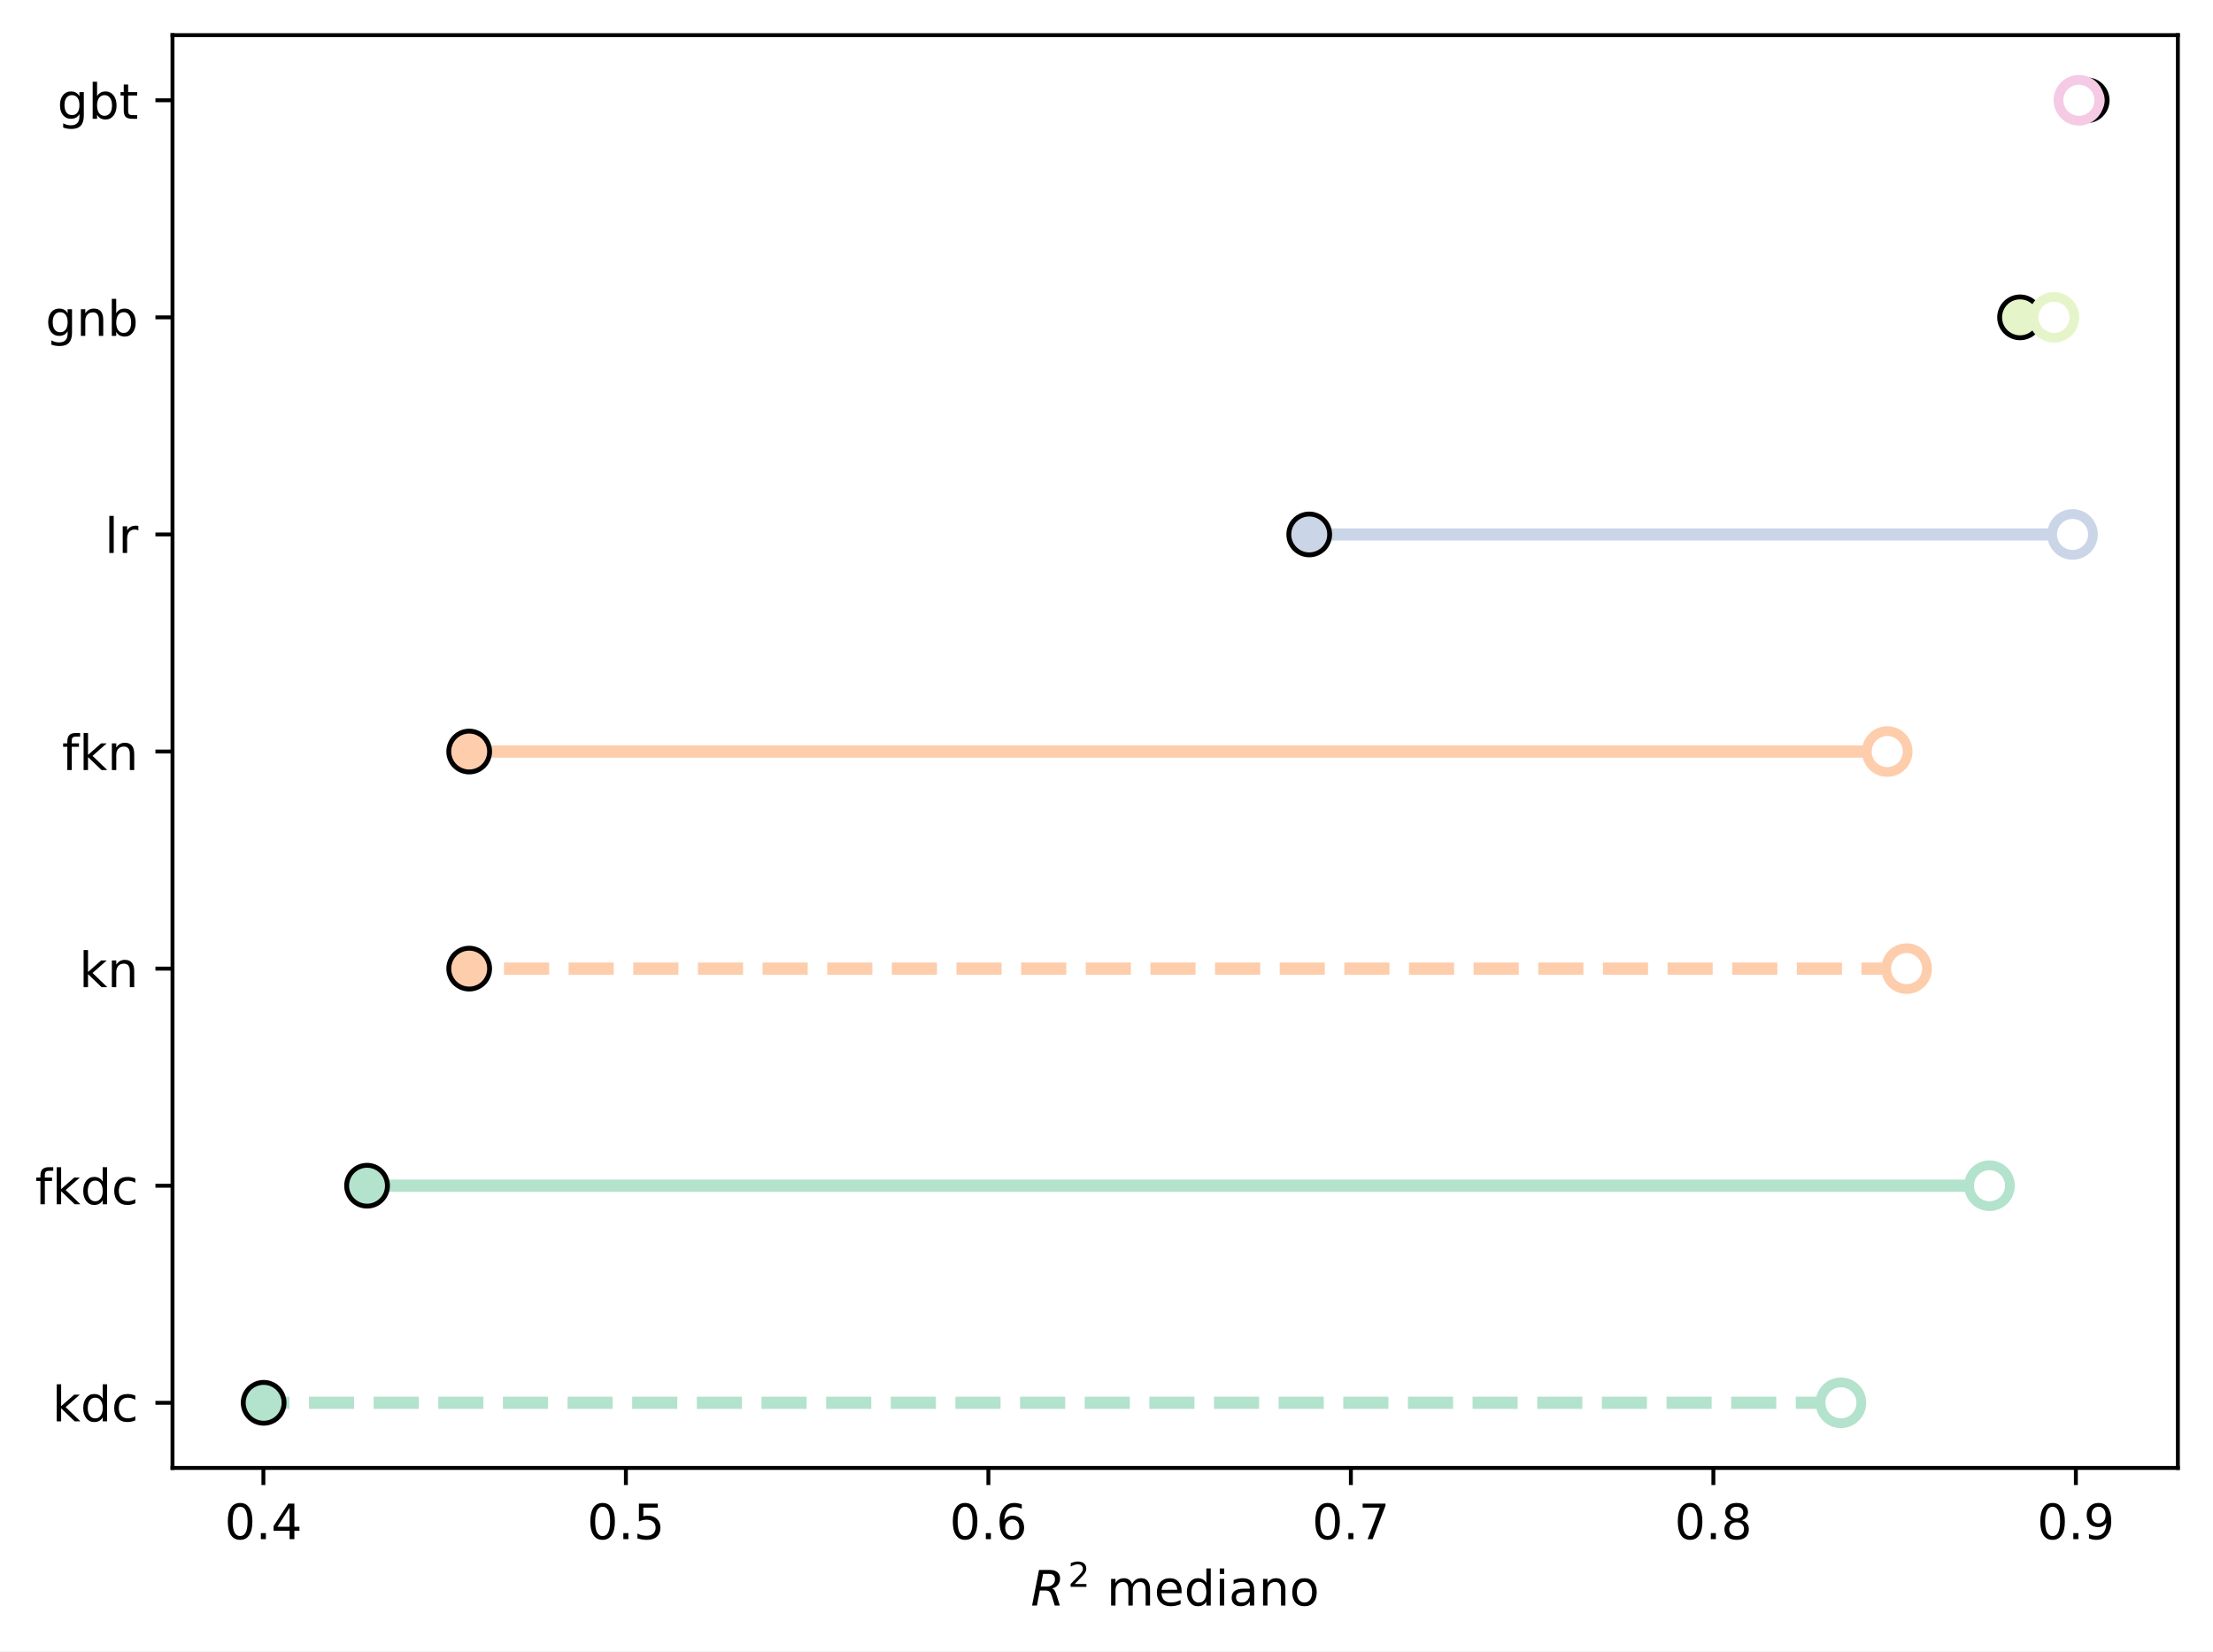
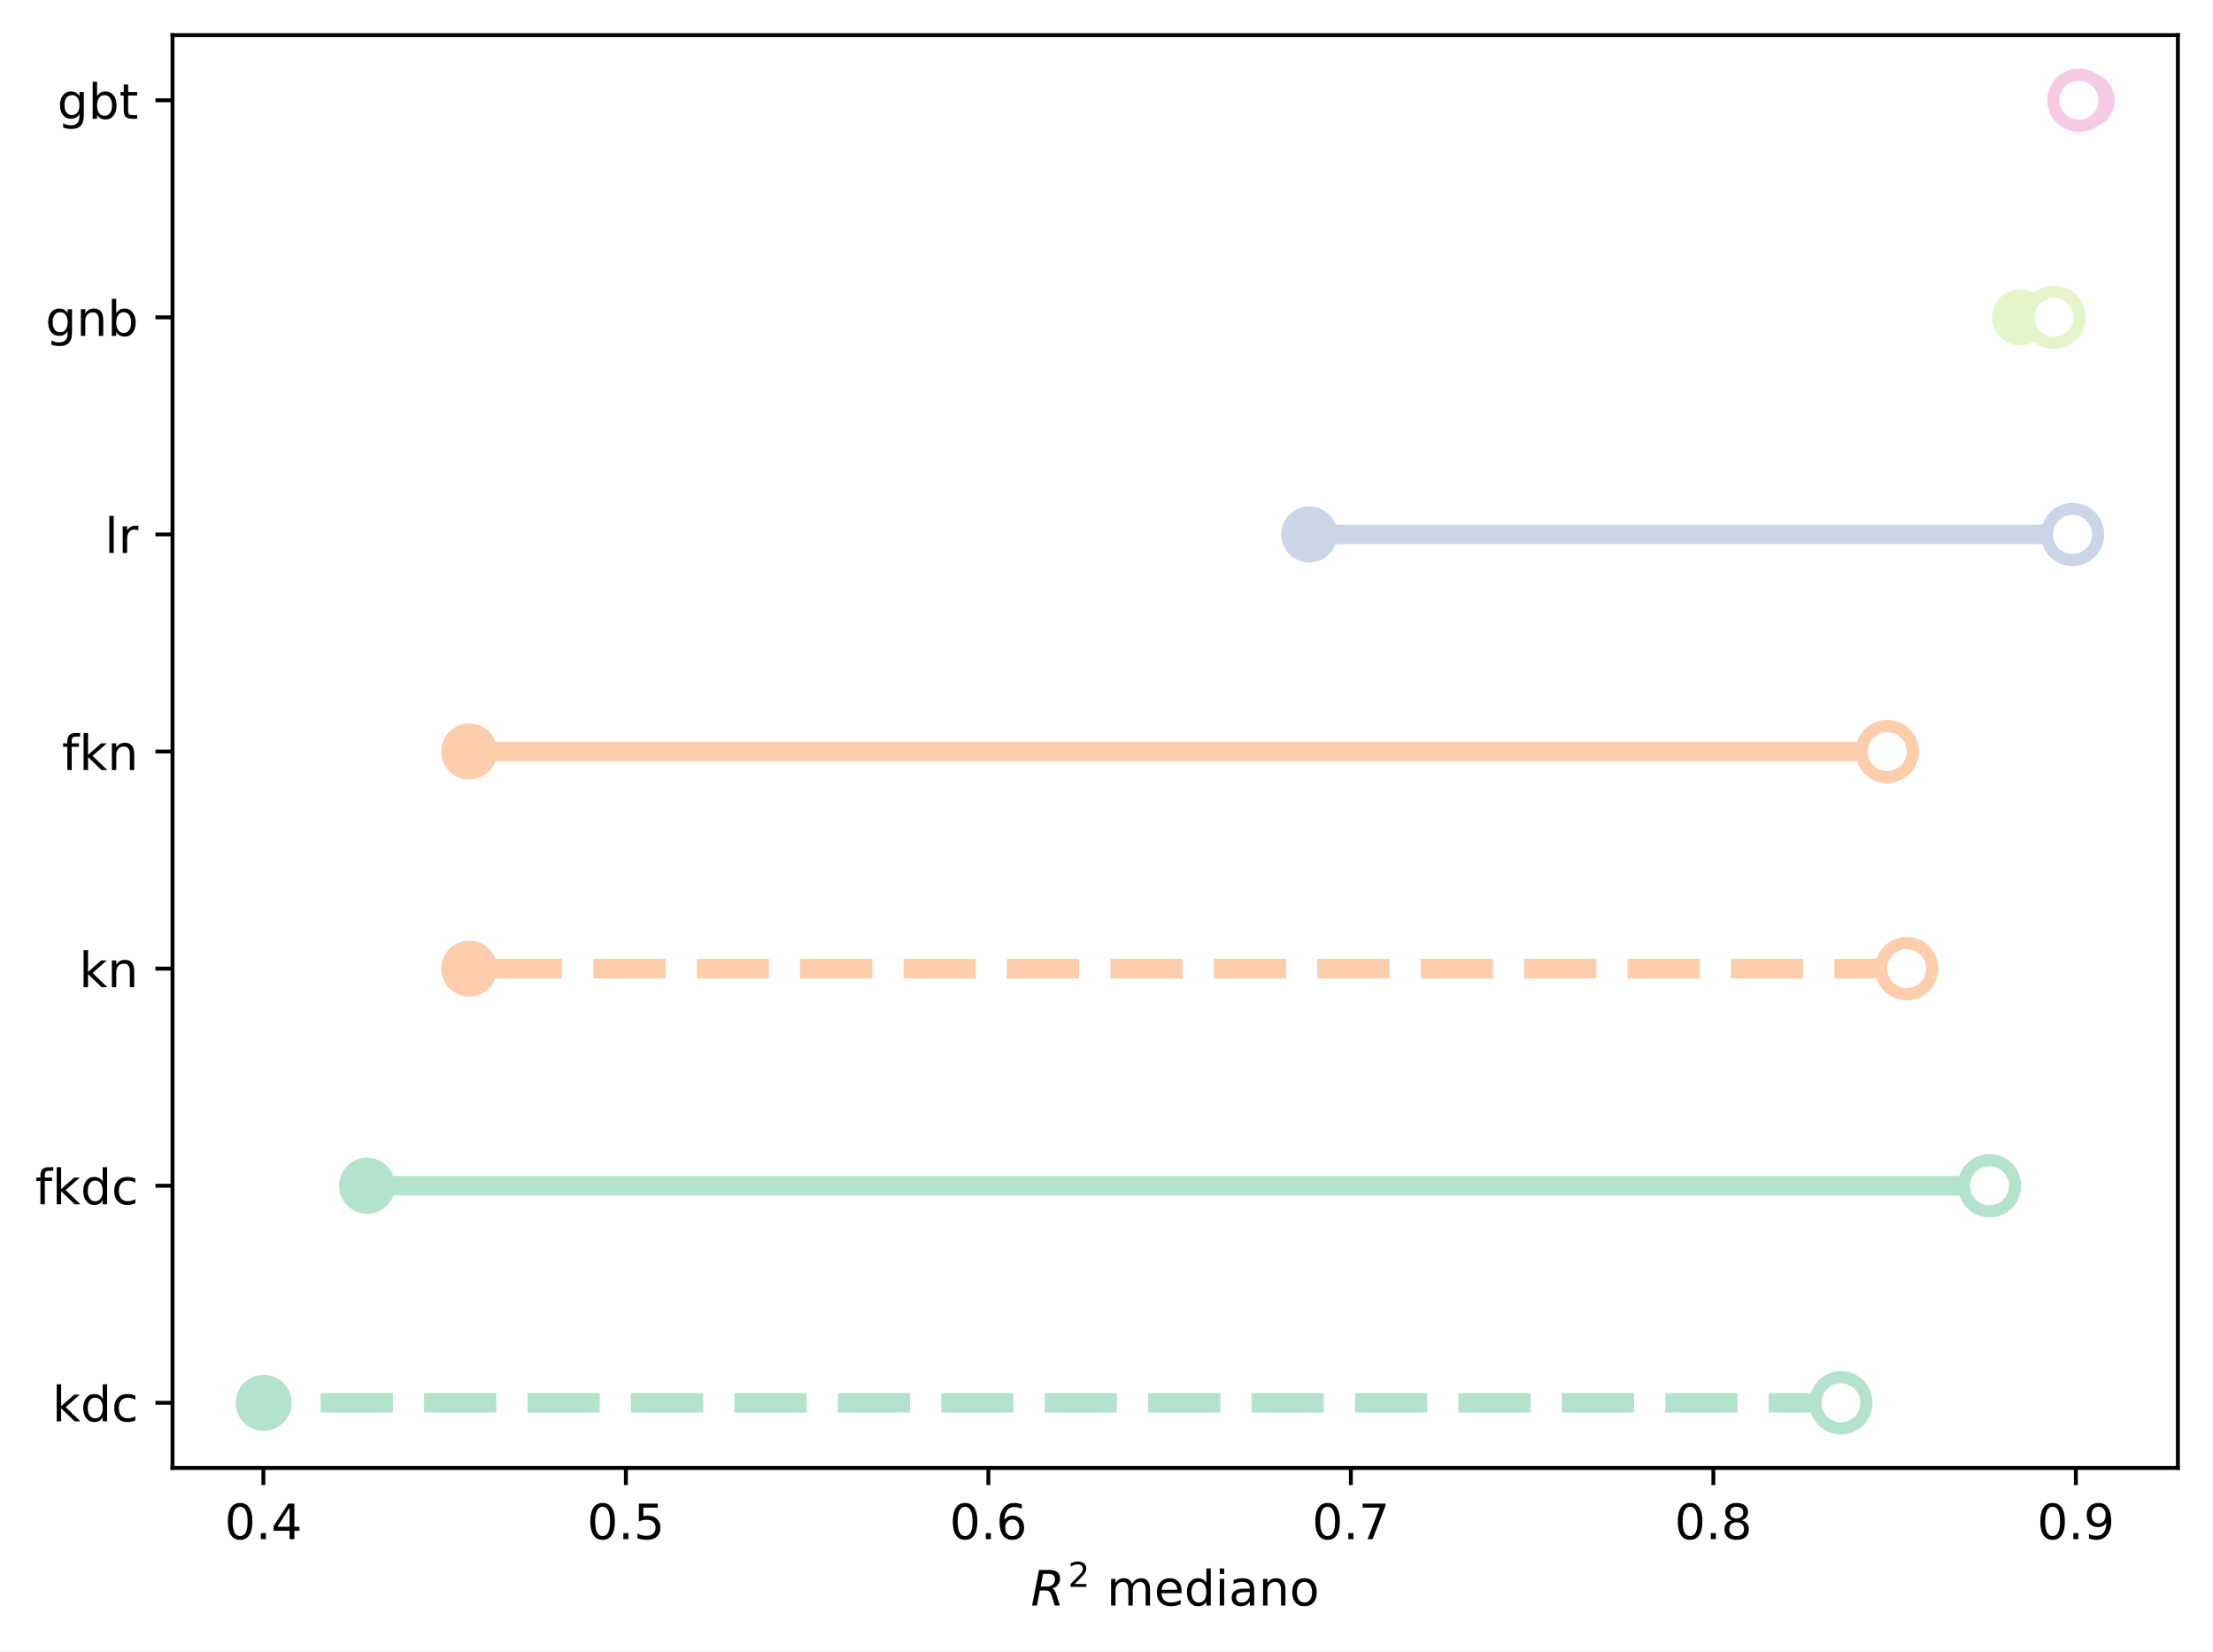
<svg xmlns="http://www.w3.org/2000/svg" xmlns:xlink="http://www.w3.org/1999/xlink" width="453.6pt" height="338.4pt" viewBox="0 0 453.6 338.4" version="1.1">
  <defs>
    <style type="text/css">*{stroke-linejoin: round; stroke-linecap: butt}</style>
  </defs>
  <g id="figure_1">
    <g id="patch_1">
      <path d="M 0 338.4  L 453.6 338.4  L 453.6 0  L 0 0  z " style="fill: #ffffff" />
    </g>
    <g id="axes_1">
      <g id="patch_2">
        <path d="M 35.358 300.844  L 446.4 300.844  L 446.4 7.2  L 35.358 7.2  z " style="fill: #ffffff" />
      </g>
      <g id="line2d_1">
-         <path d="M 377.332 287.496  L 54.042 287.496  " clip-path="url(#p3ab5bfc356)" style="fill: none; stroke-dasharray: 9.25,4; stroke-dashoffset: 0; stroke: #b3e2cd; stroke-width: 2.5" />
+         <path d="M 377.332 287.496  L 54.042 287.496  " clip-path="url(#p3ab5bfc356)" style="fill: none; stroke-dasharray: 14.8,6.4; stroke-dashoffset: 0; stroke: #b3e2cd; stroke-width: 4" />
      </g>
      <g id="line2d_2">
-         <path d="M 407.789 243.005  L 75.236 243.005  " clip-path="url(#p3ab5bfc356)" style="fill: none; stroke: #b3e2cd; stroke-width: 2.5; stroke-linecap: square" />
+         <path d="M 407.789 243.005  L 75.236 243.005  " clip-path="url(#p3ab5bfc356)" style="fill: none; stroke: #b3e2cd; stroke-width: 4; stroke-linecap: square" />
      </g>
      <g id="line2d_3">
-         <path d="M 390.8 198.513  L 96.171 198.513  " clip-path="url(#p3ab5bfc356)" style="fill: none; stroke-dasharray: 9.25,4; stroke-dashoffset: 0; stroke: #fdcdac; stroke-width: 2.5" />
+         <path d="M 390.8 198.513  L 96.171 198.513  " clip-path="url(#p3ab5bfc356)" style="fill: none; stroke-dasharray: 14.8,6.4; stroke-dashoffset: 0; stroke: #fdcdac; stroke-width: 4" />
      </g>
      <g id="line2d_4">
-         <path d="M 386.832 154.022  L 96.171 154.022  " clip-path="url(#p3ab5bfc356)" style="fill: none; stroke: #fdcdac; stroke-width: 2.5; stroke-linecap: square" />
+         <path d="M 386.832 154.022  L 96.171 154.022  " clip-path="url(#p3ab5bfc356)" style="fill: none; stroke: #fdcdac; stroke-width: 4; stroke-linecap: square" />
      </g>
      <g id="line2d_5">
-         <path d="M 424.81 109.53  L 268.357 109.53  " clip-path="url(#p3ab5bfc356)" style="fill: none; stroke: #cbd5e8; stroke-width: 2.5; stroke-linecap: square" />
+         <path d="M 424.81 109.53  L 268.357 109.53  " clip-path="url(#p3ab5bfc356)" style="fill: none; stroke: #cbd5e8; stroke-width: 4; stroke-linecap: square" />
      </g>
      <g id="line2d_6">
-         <path d="M 421.004 65.039  L 414.052 65.039  " clip-path="url(#p3ab5bfc356)" style="fill: none; stroke: #e6f5c9; stroke-width: 2.5; stroke-linecap: square" />
+         <path d="M 421.004 65.039  L 414.052 65.039  " clip-path="url(#p3ab5bfc356)" style="fill: none; stroke: #e6f5c9; stroke-width: 4; stroke-linecap: square" />
      </g>
      <g id="line2d_7">
-         <path d="M 426.115 20.547  L 427.716 20.547  " clip-path="url(#p3ab5bfc356)" style="fill: none; stroke: #f4cae4; stroke-width: 2.5; stroke-linecap: square" />
+         <path d="M 426.115 20.547  L 427.716 20.547  " clip-path="url(#p3ab5bfc356)" style="fill: none; stroke: #f4cae4; stroke-width: 4; stroke-linecap: square" />
      </g>
      <g id="matplotlib.axis_1">
        <g id="xtick_1">
          <g id="line2d_8">
            <defs>
              <path id="m38f3b05bbe" d="M 0 0  L 0 3.5  " style="stroke: #000000; stroke-width: 0.8" />
            </defs>
            <g>
              <use xlink:href="#m38f3b05bbe" x="53.988" y="300.844" style="stroke: #000000; stroke-width: 0.8" />
            </g>
          </g>
          <g id="text_1">
            <g transform="translate(46.03675 315.4422) scale(0.1 -0.1)">
              <defs>
                <path id="DejaVuSans-30" d="M 2034 4250  Q 1547 4250 1301 3770  Q 1056 3291 1056 2328  Q 1056 1369 1301 889  Q 1547 409 2034 409  Q 2525 409 2770 889  Q 3016 1369 3016 2328  Q 3016 3291 2770 3770  Q 2525 4250 2034 4250  z M 2034 4750  Q 2819 4750 3233 4129  Q 3647 3509 3647 2328  Q 3647 1150 3233 529  Q 2819 -91 2034 -91  Q 1250 -91 836 529  Q 422 1150 422 2328  Q 422 3509 836 4129  Q 1250 4750 2034 4750  z " transform="scale(0.015625)" />
                <path id="DejaVuSans-2e" d="M 684 794  L 1344 794  L 1344 0  L 684 0  L 684 794  z " transform="scale(0.015625)" />
                <path id="DejaVuSans-34" d="M 2419 4116  L 825 1625  L 2419 1625  L 2419 4116  z M 2253 4666  L 3047 4666  L 3047 1625  L 3713 1625  L 3713 1100  L 3047 1100  L 3047 0  L 2419 0  L 2419 1100  L 313 1100  L 313 1709  L 2253 4666  z " transform="scale(0.015625)" />
              </defs>
              <use xlink:href="#DejaVuSans-30" />
              <use xlink:href="#DejaVuSans-2e" transform="translate(63.62305 0)" />
              <use xlink:href="#DejaVuSans-34" transform="translate(95.41016 0)" />
            </g>
          </g>
        </g>
        <g id="xtick_2">
          <g id="line2d_9">
            <g>
              <use xlink:href="#m38f3b05bbe" x="128.289" y="300.844" style="stroke: #000000; stroke-width: 0.8" />
            </g>
          </g>
          <g id="text_2">
            <g transform="translate(120.3375 315.4422) scale(0.1 -0.1)">
              <defs>
                <path id="DejaVuSans-35" d="M 691 4666  L 3169 4666  L 3169 4134  L 1269 4134  L 1269 2991  Q 1406 3038 1543 3061  Q 1681 3084 1819 3084  Q 2600 3084 3056 2656  Q 3513 2228 3513 1497  Q 3513 744 3044 326  Q 2575 -91 1722 -91  Q 1428 -91 1123 -41  Q 819 9 494 109  L 494 744  Q 775 591 1075 516  Q 1375 441 1709 441  Q 2250 441 2565 725  Q 2881 1009 2881 1497  Q 2881 1984 2565 2268  Q 2250 2553 1709 2553  Q 1456 2553 1204 2497  Q 953 2441 691 2322  L 691 4666  z " transform="scale(0.015625)" />
              </defs>
              <use xlink:href="#DejaVuSans-30" />
              <use xlink:href="#DejaVuSans-2e" transform="translate(63.62305 0)" />
              <use xlink:href="#DejaVuSans-35" transform="translate(95.41016 0)" />
            </g>
          </g>
        </g>
        <g id="xtick_3">
          <g id="line2d_10">
            <g>
              <use xlink:href="#m38f3b05bbe" x="202.59" y="300.844" style="stroke: #000000; stroke-width: 0.8" />
            </g>
          </g>
          <g id="text_3">
            <g transform="translate(194.6382 315.4422) scale(0.1 -0.1)">
              <defs>
                <path id="DejaVuSans-36" d="M 2113 2584  Q 1688 2584 1439 2293  Q 1191 2003 1191 1497  Q 1191 994 1439 701  Q 1688 409 2113 409  Q 2538 409 2786 701  Q 3034 994 3034 1497  Q 3034 2003 2786 2293  Q 2538 2584 2113 2584  z M 3366 4563  L 3366 3988  Q 3128 4100 2886 4159  Q 2644 4219 2406 4219  Q 1781 4219 1451 3797  Q 1122 3375 1075 2522  Q 1259 2794 1537 2939  Q 1816 3084 2150 3084  Q 2853 3084 3261 2657  Q 3669 2231 3669 1497  Q 3669 778 3244 343  Q 2819 -91 2113 -91  Q 1303 -91 875 529  Q 447 1150 447 2328  Q 447 3434 972 4092  Q 1497 4750 2381 4750  Q 2619 4750 2861 4703  Q 3103 4656 3366 4563  z " transform="scale(0.015625)" />
              </defs>
              <use xlink:href="#DejaVuSans-30" />
              <use xlink:href="#DejaVuSans-2e" transform="translate(63.62305 0)" />
              <use xlink:href="#DejaVuSans-36" transform="translate(95.41016 0)" />
            </g>
          </g>
        </g>
        <g id="xtick_4">
          <g id="line2d_11">
            <g>
              <use xlink:href="#m38f3b05bbe" x="276.89" y="300.844" style="stroke: #000000; stroke-width: 0.8" />
            </g>
          </g>
          <g id="text_4">
            <g transform="translate(268.9389 315.4422) scale(0.1 -0.1)">
              <defs>
                <path id="DejaVuSans-37" d="M 525 4666  L 3525 4666  L 3525 4397  L 1831 0  L 1172 0  L 2766 4134  L 525 4134  L 525 4666  z " transform="scale(0.015625)" />
              </defs>
              <use xlink:href="#DejaVuSans-30" />
              <use xlink:href="#DejaVuSans-2e" transform="translate(63.62305 0)" />
              <use xlink:href="#DejaVuSans-37" transform="translate(95.41016 0)" />
            </g>
          </g>
        </g>
        <g id="xtick_5">
          <g id="line2d_12">
            <g>
              <use xlink:href="#m38f3b05bbe" x="351.191" y="300.844" style="stroke: #000000; stroke-width: 0.8" />
            </g>
          </g>
          <g id="text_5">
            <g transform="translate(343.2396 315.4422) scale(0.1 -0.1)">
              <defs>
                <path id="DejaVuSans-38" d="M 2034 2216  Q 1584 2216 1326 1975  Q 1069 1734 1069 1313  Q 1069 891 1326 650  Q 1584 409 2034 409  Q 2484 409 2743 651  Q 3003 894 3003 1313  Q 3003 1734 2745 1975  Q 2488 2216 2034 2216  z M 1403 2484  Q 997 2584 770 2862  Q 544 3141 544 3541  Q 544 4100 942 4425  Q 1341 4750 2034 4750  Q 2731 4750 3128 4425  Q 3525 4100 3525 3541  Q 3525 3141 3298 2862  Q 3072 2584 2669 2484  Q 3125 2378 3379 2068  Q 3634 1759 3634 1313  Q 3634 634 3220 271  Q 2806 -91 2034 -91  Q 1263 -91 848 271  Q 434 634 434 1313  Q 434 1759 690 2068  Q 947 2378 1403 2484  z M 1172 3481  Q 1172 3119 1398 2916  Q 1625 2713 2034 2713  Q 2441 2713 2670 2916  Q 2900 3119 2900 3481  Q 2900 3844 2670 4047  Q 2441 4250 2034 4250  Q 1625 4250 1398 4047  Q 1172 3844 1172 3481  z " transform="scale(0.015625)" />
              </defs>
              <use xlink:href="#DejaVuSans-30" />
              <use xlink:href="#DejaVuSans-2e" transform="translate(63.62305 0)" />
              <use xlink:href="#DejaVuSans-38" transform="translate(95.41016 0)" />
            </g>
          </g>
        </g>
        <g id="xtick_6">
          <g id="line2d_13">
            <g>
              <use xlink:href="#m38f3b05bbe" x="425.492" y="300.844" style="stroke: #000000; stroke-width: 0.8" />
            </g>
          </g>
          <g id="text_6">
            <g transform="translate(417.5403 315.4422) scale(0.1 -0.1)">
              <defs>
                <path id="DejaVuSans-39" d="M 703 97  L 703 672  Q 941 559 1184 500  Q 1428 441 1663 441  Q 2288 441 2617 861  Q 2947 1281 2994 2138  Q 2813 1869 2534 1725  Q 2256 1581 1919 1581  Q 1219 1581 811 2004  Q 403 2428 403 3163  Q 403 3881 828 4315  Q 1253 4750 1959 4750  Q 2769 4750 3195 4129  Q 3622 3509 3622 2328  Q 3622 1225 3098 567  Q 2575 -91 1691 -91  Q 1453 -91 1209 -44  Q 966 3 703 97  z M 1959 2075  Q 2384 2075 2632 2365  Q 2881 2656 2881 3163  Q 2881 3666 2632 3958  Q 2384 4250 1959 4250  Q 1534 4250 1286 3958  Q 1038 3666 1038 3163  Q 1038 2656 1286 2365  Q 1534 2075 1959 2075  z " transform="scale(0.015625)" />
              </defs>
              <use xlink:href="#DejaVuSans-30" />
              <use xlink:href="#DejaVuSans-2e" transform="translate(63.62305 0)" />
              <use xlink:href="#DejaVuSans-39" transform="translate(95.41016 0)" />
            </g>
          </g>
        </g>
        <g id="text_7">
          <g transform="translate(211.2789 329.1203) scale(0.1 -0.1)">
            <defs>
              <path id="DejaVuSans-Oblique-52" d="M 1613 4147  L 1294 2491  L 2106 2491  Q 2584 2491 2879 2755  Q 3175 3019 3175 3444  Q 3175 3784 2976 3965  Q 2778 4147 2406 4147  L 1613 4147  z M 2772 2241  Q 2972 2194 3105 2009  Q 3238 1825 3413 1275  L 3809 0  L 3144 0  L 2778 1197  Q 2638 1659 2453 1815  Q 2269 1972 1888 1972  L 1191 1972  L 806 0  L 172 0  L 1081 4666  L 2503 4666  Q 3150 4666 3495 4373  Q 3841 4081 3841 3531  Q 3841 3044 3547 2687  Q 3253 2331 2772 2241  z " transform="scale(0.015625)" />
              <path id="DejaVuSans-32" d="M 1228 531  L 3431 531  L 3431 0  L 469 0  L 469 531  Q 828 903 1448 1529  Q 2069 2156 2228 2338  Q 2531 2678 2651 2914  Q 2772 3150 2772 3378  Q 2772 3750 2511 3984  Q 2250 4219 1831 4219  Q 1534 4219 1204 4116  Q 875 4013 500 3803  L 500 4441  Q 881 4594 1212 4672  Q 1544 4750 1819 4750  Q 2544 4750 2975 4387  Q 3406 4025 3406 3419  Q 3406 3131 3298 2873  Q 3191 2616 2906 2266  Q 2828 2175 2409 1742  Q 1991 1309 1228 531  z " transform="scale(0.015625)" />
              <path id="DejaVuSans-20" transform="scale(0.015625)" />
              <path id="DejaVuSans-6d" d="M 3328 2828  Q 3544 3216 3844 3400  Q 4144 3584 4550 3584  Q 5097 3584 5394 3201  Q 5691 2819 5691 2113  L 5691 0  L 5113 0  L 5113 2094  Q 5113 2597 4934 2840  Q 4756 3084 4391 3084  Q 3944 3084 3684 2787  Q 3425 2491 3425 1978  L 3425 0  L 2847 0  L 2847 2094  Q 2847 2600 2669 2842  Q 2491 3084 2119 3084  Q 1678 3084 1418 2786  Q 1159 2488 1159 1978  L 1159 0  L 581 0  L 581 3500  L 1159 3500  L 1159 2956  Q 1356 3278 1631 3431  Q 1906 3584 2284 3584  Q 2666 3584 2933 3390  Q 3200 3197 3328 2828  z " transform="scale(0.015625)" />
              <path id="DejaVuSans-65" d="M 3597 1894  L 3597 1613  L 953 1613  Q 991 1019 1311 708  Q 1631 397 2203 397  Q 2534 397 2845 478  Q 3156 559 3463 722  L 3463 178  Q 3153 47 2828 -22  Q 2503 -91 2169 -91  Q 1331 -91 842 396  Q 353 884 353 1716  Q 353 2575 817 3079  Q 1281 3584 2069 3584  Q 2775 3584 3186 3129  Q 3597 2675 3597 1894  z M 3022 2063  Q 3016 2534 2758 2815  Q 2500 3097 2075 3097  Q 1594 3097 1305 2825  Q 1016 2553 972 2059  L 3022 2063  z " transform="scale(0.015625)" />
              <path id="DejaVuSans-64" d="M 2906 2969  L 2906 4863  L 3481 4863  L 3481 0  L 2906 0  L 2906 525  Q 2725 213 2448 61  Q 2172 -91 1784 -91  Q 1150 -91 751 415  Q 353 922 353 1747  Q 353 2572 751 3078  Q 1150 3584 1784 3584  Q 2172 3584 2448 3432  Q 2725 3281 2906 2969  z M 947 1747  Q 947 1113 1208 752  Q 1469 391 1925 391  Q 2381 391 2643 752  Q 2906 1113 2906 1747  Q 2906 2381 2643 2742  Q 2381 3103 1925 3103  Q 1469 3103 1208 2742  Q 947 2381 947 1747  z " transform="scale(0.015625)" />
              <path id="DejaVuSans-69" d="M 603 3500  L 1178 3500  L 1178 0  L 603 0  L 603 3500  z M 603 4863  L 1178 4863  L 1178 4134  L 603 4134  L 603 4863  z " transform="scale(0.015625)" />
              <path id="DejaVuSans-61" d="M 2194 1759  Q 1497 1759 1228 1600  Q 959 1441 959 1056  Q 959 750 1161 570  Q 1363 391 1709 391  Q 2188 391 2477 730  Q 2766 1069 2766 1631  L 2766 1759  L 2194 1759  z M 3341 1997  L 3341 0  L 2766 0  L 2766 531  Q 2569 213 2275 61  Q 1981 -91 1556 -91  Q 1019 -91 701 211  Q 384 513 384 1019  Q 384 1609 779 1909  Q 1175 2209 1959 2209  L 2766 2209  L 2766 2266  Q 2766 2663 2505 2880  Q 2244 3097 1772 3097  Q 1472 3097 1187 3025  Q 903 2953 641 2809  L 641 3341  Q 956 3463 1253 3523  Q 1550 3584 1831 3584  Q 2591 3584 2966 3190  Q 3341 2797 3341 1997  z " transform="scale(0.015625)" />
              <path id="DejaVuSans-6e" d="M 3513 2113  L 3513 0  L 2938 0  L 2938 2094  Q 2938 2591 2744 2837  Q 2550 3084 2163 3084  Q 1697 3084 1428 2787  Q 1159 2491 1159 1978  L 1159 0  L 581 0  L 581 3500  L 1159 3500  L 1159 2956  Q 1366 3272 1645 3428  Q 1925 3584 2291 3584  Q 2894 3584 3203 3211  Q 3513 2838 3513 2113  z " transform="scale(0.015625)" />
              <path id="DejaVuSans-6f" d="M 1959 3097  Q 1497 3097 1228 2736  Q 959 2375 959 1747  Q 959 1119 1226 758  Q 1494 397 1959 397  Q 2419 397 2687 759  Q 2956 1122 2956 1747  Q 2956 2369 2687 2733  Q 2419 3097 1959 3097  z M 1959 3584  Q 2709 3584 3137 3096  Q 3566 2609 3566 1747  Q 3566 888 3137 398  Q 2709 -91 1959 -91  Q 1206 -91 779 398  Q 353 888 353 1747  Q 353 2609 779 3096  Q 1206 3584 1959 3584  z " transform="scale(0.015625)" />
            </defs>
            <use xlink:href="#DejaVuSans-Oblique-52" transform="translate(0 0.765625)" />
            <use xlink:href="#DejaVuSans-32" transform="translate(76.49919 39.04688) scale(0.7)" />
            <use xlink:href="#DejaVuSans-20" transform="translate(123.7697 0.765625)" />
            <use xlink:href="#DejaVuSans-6d" transform="translate(155.5568 0.765625)" />
            <use xlink:href="#DejaVuSans-65" transform="translate(252.9689 0.765625)" />
            <use xlink:href="#DejaVuSans-64" transform="translate(314.4924 0.765625)" />
            <use xlink:href="#DejaVuSans-69" transform="translate(377.9689 0.765625)" />
            <use xlink:href="#DejaVuSans-61" transform="translate(405.7521 0.765625)" />
            <use xlink:href="#DejaVuSans-6e" transform="translate(467.0314 0.765625)" />
            <use xlink:href="#DejaVuSans-6f" transform="translate(530.4103 0.765625)" />
          </g>
        </g>
      </g>
      <g id="matplotlib.axis_2">
        <g id="ytick_1">
          <g id="line2d_14">
            <defs>
              <path id="mbd2f377c6c" d="M 0 0  L -3.5 0  " style="stroke: #000000; stroke-width: 0.8" />
            </defs>
            <g>
              <use xlink:href="#mbd2f377c6c" x="35.358" y="287.496" style="stroke: #000000; stroke-width: 0.8" />
            </g>
          </g>
          <g id="text_8">
            <g transform="translate(10.72031 291.2955) scale(0.1 -0.1)">
              <defs>
                <path id="DejaVuSans-6b" d="M 581 4863  L 1159 4863  L 1159 1991  L 2875 3500  L 3609 3500  L 1753 1863  L 3688 0  L 2938 0  L 1159 1709  L 1159 0  L 581 0  L 581 4863  z " transform="scale(0.015625)" />
                <path id="DejaVuSans-63" d="M 3122 3366  L 3122 2828  Q 2878 2963 2633 3030  Q 2388 3097 2138 3097  Q 1578 3097 1268 2742  Q 959 2388 959 1747  Q 959 1106 1268 751  Q 1578 397 2138 397  Q 2388 397 2633 464  Q 2878 531 3122 666  L 3122 134  Q 2881 22 2623 -34  Q 2366 -91 2075 -91  Q 1284 -91 818 406  Q 353 903 353 1747  Q 353 2603 823 3093  Q 1294 3584 2113 3584  Q 2378 3584 2631 3529  Q 2884 3475 3122 3366  z " transform="scale(0.015625)" />
              </defs>
              <use xlink:href="#DejaVuSans-6b" />
              <use xlink:href="#DejaVuSans-64" transform="translate(57.91016 0)" />
              <use xlink:href="#DejaVuSans-63" transform="translate(121.3867 0)" />
            </g>
          </g>
        </g>
        <g id="ytick_2">
          <g id="line2d_15">
            <g>
              <use xlink:href="#mbd2f377c6c" x="35.358" y="243.005" style="stroke: #000000; stroke-width: 0.8" />
            </g>
          </g>
          <g id="text_9">
            <g transform="translate(7.2 246.804) scale(0.1 -0.1)">
              <defs>
                <path id="DejaVuSans-66" d="M 2375 4863  L 2375 4384  L 1825 4384  Q 1516 4384 1395 4259  Q 1275 4134 1275 3809  L 1275 3500  L 2222 3500  L 2222 3053  L 1275 3053  L 1275 0  L 697 0  L 697 3053  L 147 3053  L 147 3500  L 697 3500  L 697 3744  Q 697 4328 969 4595  Q 1241 4863 1831 4863  L 2375 4863  z " transform="scale(0.015625)" />
              </defs>
              <use xlink:href="#DejaVuSans-66" />
              <use xlink:href="#DejaVuSans-6b" transform="translate(35.20508 0)" />
              <use xlink:href="#DejaVuSans-64" transform="translate(93.11523 0)" />
              <use xlink:href="#DejaVuSans-63" transform="translate(156.5918 0)" />
            </g>
          </g>
        </g>
        <g id="ytick_3">
          <g id="line2d_16">
            <g>
              <use xlink:href="#mbd2f377c6c" x="35.358" y="198.513" style="stroke: #000000; stroke-width: 0.8" />
            </g>
          </g>
          <g id="text_10">
            <g transform="translate(16.22969 202.3126) scale(0.1 -0.1)">
              <use xlink:href="#DejaVuSans-6b" />
              <use xlink:href="#DejaVuSans-6e" transform="translate(57.91016 0)" />
            </g>
          </g>
        </g>
        <g id="ytick_4">
          <g id="line2d_17">
            <g>
              <use xlink:href="#mbd2f377c6c" x="35.358" y="154.022" style="stroke: #000000; stroke-width: 0.8" />
            </g>
          </g>
          <g id="text_11">
            <g transform="translate(12.70937 157.8211) scale(0.1 -0.1)">
              <use xlink:href="#DejaVuSans-66" />
              <use xlink:href="#DejaVuSans-6b" transform="translate(35.20508 0)" />
              <use xlink:href="#DejaVuSans-6e" transform="translate(93.11523 0)" />
            </g>
          </g>
        </g>
        <g id="ytick_5">
          <g id="line2d_18">
            <g>
              <use xlink:href="#mbd2f377c6c" x="35.358" y="109.53" style="stroke: #000000; stroke-width: 0.8" />
            </g>
          </g>
          <g id="text_12">
            <g transform="translate(21.46875 113.3296) scale(0.1 -0.1)">
              <defs>
                <path id="DejaVuSans-6c" d="M 603 4863  L 1178 4863  L 1178 0  L 603 0  L 603 4863  z " transform="scale(0.015625)" />
                <path id="DejaVuSans-72" d="M 2631 2963  Q 2534 3019 2420 3045  Q 2306 3072 2169 3072  Q 1681 3072 1420 2755  Q 1159 2438 1159 1844  L 1159 0  L 581 0  L 581 3500  L 1159 3500  L 1159 2956  Q 1341 3275 1631 3429  Q 1922 3584 2338 3584  Q 2397 3584 2469 3576  Q 2541 3569 2628 3553  L 2631 2963  z " transform="scale(0.015625)" />
              </defs>
              <use xlink:href="#DejaVuSans-6c" />
              <use xlink:href="#DejaVuSans-72" transform="translate(27.7832 0)" />
            </g>
          </g>
        </g>
        <g id="ytick_6">
          <g id="line2d_19">
            <g>
              <use xlink:href="#mbd2f377c6c" x="35.358" y="65.039" style="stroke: #000000; stroke-width: 0.8" />
            </g>
          </g>
          <g id="text_13">
            <g transform="translate(9.323438 68.83814) scale(0.1 -0.1)">
              <defs>
                <path id="DejaVuSans-67" d="M 2906 1791  Q 2906 2416 2648 2759  Q 2391 3103 1925 3103  Q 1463 3103 1205 2759  Q 947 2416 947 1791  Q 947 1169 1205 825  Q 1463 481 1925 481  Q 2391 481 2648 825  Q 2906 1169 2906 1791  z M 3481 434  Q 3481 -459 3084 -895  Q 2688 -1331 1869 -1331  Q 1566 -1331 1297 -1286  Q 1028 -1241 775 -1147  L 775 -588  Q 1028 -725 1275 -790  Q 1522 -856 1778 -856  Q 2344 -856 2625 -561  Q 2906 -266 2906 331  L 2906 616  Q 2728 306 2450 153  Q 2172 0 1784 0  Q 1141 0 747 490  Q 353 981 353 1791  Q 353 2603 747 3093  Q 1141 3584 1784 3584  Q 2172 3584 2450 3431  Q 2728 3278 2906 2969  L 2906 3500  L 3481 3500  L 3481 434  z " transform="scale(0.015625)" />
                <path id="DejaVuSans-62" d="M 3116 1747  Q 3116 2381 2855 2742  Q 2594 3103 2138 3103  Q 1681 3103 1420 2742  Q 1159 2381 1159 1747  Q 1159 1113 1420 752  Q 1681 391 2138 391  Q 2594 391 2855 752  Q 3116 1113 3116 1747  z M 1159 2969  Q 1341 3281 1617 3432  Q 1894 3584 2278 3584  Q 2916 3584 3314 3078  Q 3713 2572 3713 1747  Q 3713 922 3314 415  Q 2916 -91 2278 -91  Q 1894 -91 1617 61  Q 1341 213 1159 525  L 1159 0  L 581 0  L 581 4863  L 1159 4863  L 1159 2969  z " transform="scale(0.015625)" />
              </defs>
              <use xlink:href="#DejaVuSans-67" />
              <use xlink:href="#DejaVuSans-6e" transform="translate(63.47656 0)" />
              <use xlink:href="#DejaVuSans-62" transform="translate(126.8555 0)" />
            </g>
          </g>
        </g>
        <g id="ytick_7">
          <g id="line2d_20">
            <g>
              <use xlink:href="#mbd2f377c6c" x="35.358" y="20.547" style="stroke: #000000; stroke-width: 0.8" />
            </g>
          </g>
          <g id="text_14">
            <g transform="translate(11.74062 24.34666) scale(0.1 -0.1)">
              <defs>
                <path id="DejaVuSans-74" d="M 1172 4494  L 1172 3500  L 2356 3500  L 2356 3053  L 1172 3053  L 1172 1153  Q 1172 725 1289 603  Q 1406 481 1766 481  L 2356 481  L 2356 0  L 1766 0  Q 1100 0 847 248  Q 594 497 594 1153  L 594 3053  L 172 3053  L 172 3500  L 594 3500  L 594 4494  L 1172 4494  z " transform="scale(0.015625)" />
              </defs>
              <use xlink:href="#DejaVuSans-67" />
              <use xlink:href="#DejaVuSans-62" transform="translate(63.47656 0)" />
              <use xlink:href="#DejaVuSans-74" transform="translate(126.9531 0)" />
            </g>
          </g>
        </g>
      </g>
      <g id="PathCollection_1">
        <defs>
-           <path id="mc43c6efc77" d="M 0 4.183  C 1.109 4.183 2.174 3.743 2.958 2.958  C 3.743 2.174 4.183 1.109 4.183 0  C 4.183 -1.109 3.743 -2.174 2.958 -2.958  C 2.174 -3.743 1.109 -4.183 0 -4.183  C -1.109 -4.183 -2.174 -3.743 -2.958 -2.958  C -3.743 -2.174 -4.183 -1.109 -4.183 0  C -4.183 1.109 -3.743 2.174 -2.958 2.958  C -2.174 3.743 -1.109 4.183 0 4.183  z " style="stroke: #000000" />
-         </defs>
-         <g clip-path="url(#p3ab5bfc356)">
-           <use xlink:href="#mc43c6efc77" x="54.042" y="287.496" style="fill: #b3e2cd; stroke: #000000" />
+           <path id="m1665d279d3" d="M 0 5.244  C 1.391 5.244 2.725 4.691 3.708 3.708  C 4.691 2.725 5.244 1.391 5.244 0  C 5.244 -1.391 4.691 -2.725 3.708 -3.708  C 2.725 -4.691 1.391 -5.244 0 -5.244  C -1.391 -5.244 -2.725 -4.691 -3.708 -3.708  C -4.691 -2.725 -5.244 -1.391 -5.244 0  C -5.244 1.391 -4.691 2.725 -3.708 3.708  C -2.725 4.691 -1.391 5.244 0 5.244  z " style="stroke: #b3e2cd" />
+         </defs>
+         <g clip-path="url(#p3ab5bfc356)">
+           <use xlink:href="#m1665d279d3" x="54.042" y="287.496" style="fill: #b3e2cd; stroke: #b3e2cd" />
        </g>
      </g>
      <g id="PathCollection_2">
        <defs>
-           <path id="m9fbe4a47ba" d="M 0 4.183  C 1.109 4.183 2.174 3.743 2.958 2.958  C 3.743 2.174 4.183 1.109 4.183 0  C 4.183 -1.109 3.743 -2.174 2.958 -2.958  C 2.174 -3.743 1.109 -4.183 0 -4.183  C -1.109 -4.183 -2.174 -3.743 -2.958 -2.958  C -3.743 -2.174 -4.183 -1.109 -4.183 0  C -4.183 1.109 -3.743 2.174 -2.958 2.958  C -2.174 3.743 -1.109 4.183 0 4.183  z " style="stroke: #b3e2cd; stroke-width: 2" />
-         </defs>
-         <g clip-path="url(#p3ab5bfc356)">
-           <use xlink:href="#m9fbe4a47ba" x="377.332" y="287.496" style="fill: #ffffff; stroke: #b3e2cd; stroke-width: 2" />
+           <path id="m193801189d" d="M 0 5.244  C 1.391 5.244 2.725 4.691 3.708 3.708  C 4.691 2.725 5.244 1.391 5.244 0  C 5.244 -1.391 4.691 -2.725 3.708 -3.708  C 2.725 -4.691 1.391 -5.244 0 -5.244  C -1.391 -5.244 -2.725 -4.691 -3.708 -3.708  C -4.691 -2.725 -5.244 -1.391 -5.244 0  C -5.244 1.391 -4.691 2.725 -3.708 3.708  C -2.725 4.691 -1.391 5.244 0 5.244  z " style="stroke: #b3e2cd; stroke-width: 2.5" />
+         </defs>
+         <g clip-path="url(#p3ab5bfc356)">
+           <use xlink:href="#m193801189d" x="377.332" y="287.496" style="fill: #ffffff; stroke: #b3e2cd; stroke-width: 2.5" />
        </g>
      </g>
      <g id="PathCollection_3">
        <g clip-path="url(#p3ab5bfc356)">
-           <use xlink:href="#mc43c6efc77" x="75.236" y="243.005" style="fill: #b3e2cd; stroke: #000000" />
+           <use xlink:href="#m1665d279d3" x="75.236" y="243.005" style="fill: #b3e2cd; stroke: #b3e2cd" />
        </g>
      </g>
      <g id="PathCollection_4">
        <g clip-path="url(#p3ab5bfc356)">
-           <use xlink:href="#m9fbe4a47ba" x="407.789" y="243.005" style="fill: #ffffff; stroke: #b3e2cd; stroke-width: 2" />
+           <use xlink:href="#m193801189d" x="407.789" y="243.005" style="fill: #ffffff; stroke: #b3e2cd; stroke-width: 2.5" />
        </g>
      </g>
      <g id="PathCollection_5">
        <defs>
-           <path id="m2620cee65f" d="M 0 4.183  C 1.109 4.183 2.174 3.743 2.958 2.958  C 3.743 2.174 4.183 1.109 4.183 0  C 4.183 -1.109 3.743 -2.174 2.958 -2.958  C 2.174 -3.743 1.109 -4.183 0 -4.183  C -1.109 -4.183 -2.174 -3.743 -2.958 -2.958  C -3.743 -2.174 -4.183 -1.109 -4.183 0  C -4.183 1.109 -3.743 2.174 -2.958 2.958  C -2.174 3.743 -1.109 4.183 0 4.183  z " style="stroke: #000000" />
-         </defs>
-         <g clip-path="url(#p3ab5bfc356)">
-           <use xlink:href="#m2620cee65f" x="96.171" y="198.513" style="fill: #fdcdac; stroke: #000000" />
+           <path id="me0c710c69c" d="M 0 5.244  C 1.391 5.244 2.725 4.691 3.708 3.708  C 4.691 2.725 5.244 1.391 5.244 0  C 5.244 -1.391 4.691 -2.725 3.708 -3.708  C 2.725 -4.691 1.391 -5.244 0 -5.244  C -1.391 -5.244 -2.725 -4.691 -3.708 -3.708  C -4.691 -2.725 -5.244 -1.391 -5.244 0  C -5.244 1.391 -4.691 2.725 -3.708 3.708  C -2.725 4.691 -1.391 5.244 0 5.244  z " style="stroke: #fdcdac" />
+         </defs>
+         <g clip-path="url(#p3ab5bfc356)">
+           <use xlink:href="#me0c710c69c" x="96.171" y="198.513" style="fill: #fdcdac; stroke: #fdcdac" />
        </g>
      </g>
      <g id="PathCollection_6">
        <defs>
-           <path id="m2ed70eaf12" d="M 0 4.183  C 1.109 4.183 2.174 3.743 2.958 2.958  C 3.743 2.174 4.183 1.109 4.183 0  C 4.183 -1.109 3.743 -2.174 2.958 -2.958  C 2.174 -3.743 1.109 -4.183 0 -4.183  C -1.109 -4.183 -2.174 -3.743 -2.958 -2.958  C -3.743 -2.174 -4.183 -1.109 -4.183 0  C -4.183 1.109 -3.743 2.174 -2.958 2.958  C -2.174 3.743 -1.109 4.183 0 4.183  z " style="stroke: #fdcdac; stroke-width: 2" />
-         </defs>
-         <g clip-path="url(#p3ab5bfc356)">
-           <use xlink:href="#m2ed70eaf12" x="390.8" y="198.513" style="fill: #ffffff; stroke: #fdcdac; stroke-width: 2" />
+           <path id="ma60427dc86" d="M 0 5.244  C 1.391 5.244 2.725 4.691 3.708 3.708  C 4.691 2.725 5.244 1.391 5.244 0  C 5.244 -1.391 4.691 -2.725 3.708 -3.708  C 2.725 -4.691 1.391 -5.244 0 -5.244  C -1.391 -5.244 -2.725 -4.691 -3.708 -3.708  C -4.691 -2.725 -5.244 -1.391 -5.244 0  C -5.244 1.391 -4.691 2.725 -3.708 3.708  C -2.725 4.691 -1.391 5.244 0 5.244  z " style="stroke: #fdcdac; stroke-width: 2.5" />
+         </defs>
+         <g clip-path="url(#p3ab5bfc356)">
+           <use xlink:href="#ma60427dc86" x="390.8" y="198.513" style="fill: #ffffff; stroke: #fdcdac; stroke-width: 2.5" />
        </g>
      </g>
      <g id="PathCollection_7">
        <g clip-path="url(#p3ab5bfc356)">
-           <use xlink:href="#m2620cee65f" x="96.171" y="154.022" style="fill: #fdcdac; stroke: #000000" />
+           <use xlink:href="#me0c710c69c" x="96.171" y="154.022" style="fill: #fdcdac; stroke: #fdcdac" />
        </g>
      </g>
      <g id="PathCollection_8">
        <g clip-path="url(#p3ab5bfc356)">
-           <use xlink:href="#m2ed70eaf12" x="386.832" y="154.022" style="fill: #ffffff; stroke: #fdcdac; stroke-width: 2" />
+           <use xlink:href="#ma60427dc86" x="386.832" y="154.022" style="fill: #ffffff; stroke: #fdcdac; stroke-width: 2.5" />
        </g>
      </g>
      <g id="PathCollection_9">
        <defs>
-           <path id="m4271cac043" d="M 0 4.183  C 1.109 4.183 2.174 3.743 2.958 2.958  C 3.743 2.174 4.183 1.109 4.183 0  C 4.183 -1.109 3.743 -2.174 2.958 -2.958  C 2.174 -3.743 1.109 -4.183 0 -4.183  C -1.109 -4.183 -2.174 -3.743 -2.958 -2.958  C -3.743 -2.174 -4.183 -1.109 -4.183 0  C -4.183 1.109 -3.743 2.174 -2.958 2.958  C -2.174 3.743 -1.109 4.183 0 4.183  z " style="stroke: #000000" />
-         </defs>
-         <g clip-path="url(#p3ab5bfc356)">
-           <use xlink:href="#m4271cac043" x="268.357" y="109.53" style="fill: #cbd5e8; stroke: #000000" />
+           <path id="mf907cb4a8f" d="M 0 5.244  C 1.391 5.244 2.725 4.691 3.708 3.708  C 4.691 2.725 5.244 1.391 5.244 0  C 5.244 -1.391 4.691 -2.725 3.708 -3.708  C 2.725 -4.691 1.391 -5.244 0 -5.244  C -1.391 -5.244 -2.725 -4.691 -3.708 -3.708  C -4.691 -2.725 -5.244 -1.391 -5.244 0  C -5.244 1.391 -4.691 2.725 -3.708 3.708  C -2.725 4.691 -1.391 5.244 0 5.244  z " style="stroke: #cbd5e8" />
+         </defs>
+         <g clip-path="url(#p3ab5bfc356)">
+           <use xlink:href="#mf907cb4a8f" x="268.357" y="109.53" style="fill: #cbd5e8; stroke: #cbd5e8" />
        </g>
      </g>
      <g id="PathCollection_10">
        <defs>
-           <path id="mf19dd110a5" d="M 0 4.183  C 1.109 4.183 2.174 3.743 2.958 2.958  C 3.743 2.174 4.183 1.109 4.183 0  C 4.183 -1.109 3.743 -2.174 2.958 -2.958  C 2.174 -3.743 1.109 -4.183 0 -4.183  C -1.109 -4.183 -2.174 -3.743 -2.958 -2.958  C -3.743 -2.174 -4.183 -1.109 -4.183 0  C -4.183 1.109 -3.743 2.174 -2.958 2.958  C -2.174 3.743 -1.109 4.183 0 4.183  z " style="stroke: #cbd5e8; stroke-width: 2" />
-         </defs>
-         <g clip-path="url(#p3ab5bfc356)">
-           <use xlink:href="#mf19dd110a5" x="424.81" y="109.53" style="fill: #ffffff; stroke: #cbd5e8; stroke-width: 2" />
+           <path id="m693ed2e438" d="M 0 5.244  C 1.391 5.244 2.725 4.691 3.708 3.708  C 4.691 2.725 5.244 1.391 5.244 0  C 5.244 -1.391 4.691 -2.725 3.708 -3.708  C 2.725 -4.691 1.391 -5.244 0 -5.244  C -1.391 -5.244 -2.725 -4.691 -3.708 -3.708  C -4.691 -2.725 -5.244 -1.391 -5.244 0  C -5.244 1.391 -4.691 2.725 -3.708 3.708  C -2.725 4.691 -1.391 5.244 0 5.244  z " style="stroke: #cbd5e8; stroke-width: 2.5" />
+         </defs>
+         <g clip-path="url(#p3ab5bfc356)">
+           <use xlink:href="#m693ed2e438" x="424.81" y="109.53" style="fill: #ffffff; stroke: #cbd5e8; stroke-width: 2.5" />
        </g>
      </g>
      <g id="PathCollection_11">
        <defs>
-           <path id="mc0f73fe327" d="M 0 4.183  C 1.109 4.183 2.174 3.743 2.958 2.958  C 3.743 2.174 4.183 1.109 4.183 0  C 4.183 -1.109 3.743 -2.174 2.958 -2.958  C 2.174 -3.743 1.109 -4.183 0 -4.183  C -1.109 -4.183 -2.174 -3.743 -2.958 -2.958  C -3.743 -2.174 -4.183 -1.109 -4.183 0  C -4.183 1.109 -3.743 2.174 -2.958 2.958  C -2.174 3.743 -1.109 4.183 0 4.183  z " style="stroke: #000000" />
-         </defs>
-         <g clip-path="url(#p3ab5bfc356)">
-           <use xlink:href="#mc0f73fe327" x="414.052" y="65.039" style="fill: #e6f5c9; stroke: #000000" />
+           <path id="mc347e6bb19" d="M 0 5.244  C 1.391 5.244 2.725 4.691 3.708 3.708  C 4.691 2.725 5.244 1.391 5.244 0  C 5.244 -1.391 4.691 -2.725 3.708 -3.708  C 2.725 -4.691 1.391 -5.244 0 -5.244  C -1.391 -5.244 -2.725 -4.691 -3.708 -3.708  C -4.691 -2.725 -5.244 -1.391 -5.244 0  C -5.244 1.391 -4.691 2.725 -3.708 3.708  C -2.725 4.691 -1.391 5.244 0 5.244  z " style="stroke: #e6f5c9" />
+         </defs>
+         <g clip-path="url(#p3ab5bfc356)">
+           <use xlink:href="#mc347e6bb19" x="414.052" y="65.039" style="fill: #e6f5c9; stroke: #e6f5c9" />
        </g>
      </g>
      <g id="PathCollection_12">
        <defs>
-           <path id="ma31b6b790f" d="M 0 4.183  C 1.109 4.183 2.174 3.743 2.958 2.958  C 3.743 2.174 4.183 1.109 4.183 0  C 4.183 -1.109 3.743 -2.174 2.958 -2.958  C 2.174 -3.743 1.109 -4.183 0 -4.183  C -1.109 -4.183 -2.174 -3.743 -2.958 -2.958  C -3.743 -2.174 -4.183 -1.109 -4.183 0  C -4.183 1.109 -3.743 2.174 -2.958 2.958  C -2.174 3.743 -1.109 4.183 0 4.183  z " style="stroke: #e6f5c9; stroke-width: 2" />
-         </defs>
-         <g clip-path="url(#p3ab5bfc356)">
-           <use xlink:href="#ma31b6b790f" x="421.004" y="65.039" style="fill: #ffffff; stroke: #e6f5c9; stroke-width: 2" />
+           <path id="m69fabe92b5" d="M 0 5.244  C 1.391 5.244 2.725 4.691 3.708 3.708  C 4.691 2.725 5.244 1.391 5.244 0  C 5.244 -1.391 4.691 -2.725 3.708 -3.708  C 2.725 -4.691 1.391 -5.244 0 -5.244  C -1.391 -5.244 -2.725 -4.691 -3.708 -3.708  C -4.691 -2.725 -5.244 -1.391 -5.244 0  C -5.244 1.391 -4.691 2.725 -3.708 3.708  C -2.725 4.691 -1.391 5.244 0 5.244  z " style="stroke: #e6f5c9; stroke-width: 2.5" />
+         </defs>
+         <g clip-path="url(#p3ab5bfc356)">
+           <use xlink:href="#m69fabe92b5" x="421.004" y="65.039" style="fill: #ffffff; stroke: #e6f5c9; stroke-width: 2.5" />
        </g>
      </g>
      <g id="PathCollection_13">
        <defs>
-           <path id="m232375f473" d="M 0 4.183  C 1.109 4.183 2.174 3.743 2.958 2.958  C 3.743 2.174 4.183 1.109 4.183 0  C 4.183 -1.109 3.743 -2.174 2.958 -2.958  C 2.174 -3.743 1.109 -4.183 0 -4.183  C -1.109 -4.183 -2.174 -3.743 -2.958 -2.958  C -3.743 -2.174 -4.183 -1.109 -4.183 0  C -4.183 1.109 -3.743 2.174 -2.958 2.958  C -2.174 3.743 -1.109 4.183 0 4.183  z " style="stroke: #000000" />
-         </defs>
-         <g clip-path="url(#p3ab5bfc356)">
-           <use xlink:href="#m232375f473" x="427.716" y="20.547" style="fill: #f4cae4; stroke: #000000" />
+           <path id="mb1bd280dfe" d="M 0 5.244  C 1.391 5.244 2.725 4.691 3.708 3.708  C 4.691 2.725 5.244 1.391 5.244 0  C 5.244 -1.391 4.691 -2.725 3.708 -3.708  C 2.725 -4.691 1.391 -5.244 0 -5.244  C -1.391 -5.244 -2.725 -4.691 -3.708 -3.708  C -4.691 -2.725 -5.244 -1.391 -5.244 0  C -5.244 1.391 -4.691 2.725 -3.708 3.708  C -2.725 4.691 -1.391 5.244 0 5.244  z " style="stroke: #f4cae4" />
+         </defs>
+         <g clip-path="url(#p3ab5bfc356)">
+           <use xlink:href="#mb1bd280dfe" x="427.716" y="20.547" style="fill: #f4cae4; stroke: #f4cae4" />
        </g>
      </g>
      <g id="PathCollection_14">
        <defs>
-           <path id="m3a1a864c7f" d="M 0 4.183  C 1.109 4.183 2.174 3.743 2.958 2.958  C 3.743 2.174 4.183 1.109 4.183 0  C 4.183 -1.109 3.743 -2.174 2.958 -2.958  C 2.174 -3.743 1.109 -4.183 0 -4.183  C -1.109 -4.183 -2.174 -3.743 -2.958 -2.958  C -3.743 -2.174 -4.183 -1.109 -4.183 0  C -4.183 1.109 -3.743 2.174 -2.958 2.958  C -2.174 3.743 -1.109 4.183 0 4.183  z " style="stroke: #f4cae4; stroke-width: 2" />
-         </defs>
-         <g clip-path="url(#p3ab5bfc356)">
-           <use xlink:href="#m3a1a864c7f" x="426.115" y="20.547" style="fill: #ffffff; stroke: #f4cae4; stroke-width: 2" />
+           <path id="ma5d2a990d5" d="M 0 5.244  C 1.391 5.244 2.725 4.691 3.708 3.708  C 4.691 2.725 5.244 1.391 5.244 0  C 5.244 -1.391 4.691 -2.725 3.708 -3.708  C 2.725 -4.691 1.391 -5.244 0 -5.244  C -1.391 -5.244 -2.725 -4.691 -3.708 -3.708  C -4.691 -2.725 -5.244 -1.391 -5.244 0  C -5.244 1.391 -4.691 2.725 -3.708 3.708  C -2.725 4.691 -1.391 5.244 0 5.244  z " style="stroke: #f4cae4; stroke-width: 2.5" />
+         </defs>
+         <g clip-path="url(#p3ab5bfc356)">
+           <use xlink:href="#ma5d2a990d5" x="426.115" y="20.547" style="fill: #ffffff; stroke: #f4cae4; stroke-width: 2.5" />
        </g>
      </g>
      <g id="patch_3">
        <path d="M 35.358 300.844  L 35.358 7.2  " style="fill: none; stroke: #000000; stroke-width: 0.8; stroke-linejoin: miter; stroke-linecap: square" />
      </g>
      <g id="patch_4">
        <path d="M 446.4 300.844  L 446.4 7.2  " style="fill: none; stroke: #000000; stroke-width: 0.8; stroke-linejoin: miter; stroke-linecap: square" />
      </g>
      <g id="patch_5">
        <path d="M 35.358 300.844  L 446.4 300.844  " style="fill: none; stroke: #000000; stroke-width: 0.8; stroke-linejoin: miter; stroke-linecap: square" />
      </g>
      <g id="patch_6">
        <path d="M 35.358 7.2  L 446.4 7.2  " style="fill: none; stroke: #000000; stroke-width: 0.8; stroke-linejoin: miter; stroke-linecap: square" />
      </g>
    </g>
  </g>
  <defs>
    <clipPath id="p3ab5bfc356">
      <rect x="35.358" y="7.2" width="411.042" height="293.644" />
    </clipPath>
  </defs>
</svg>
